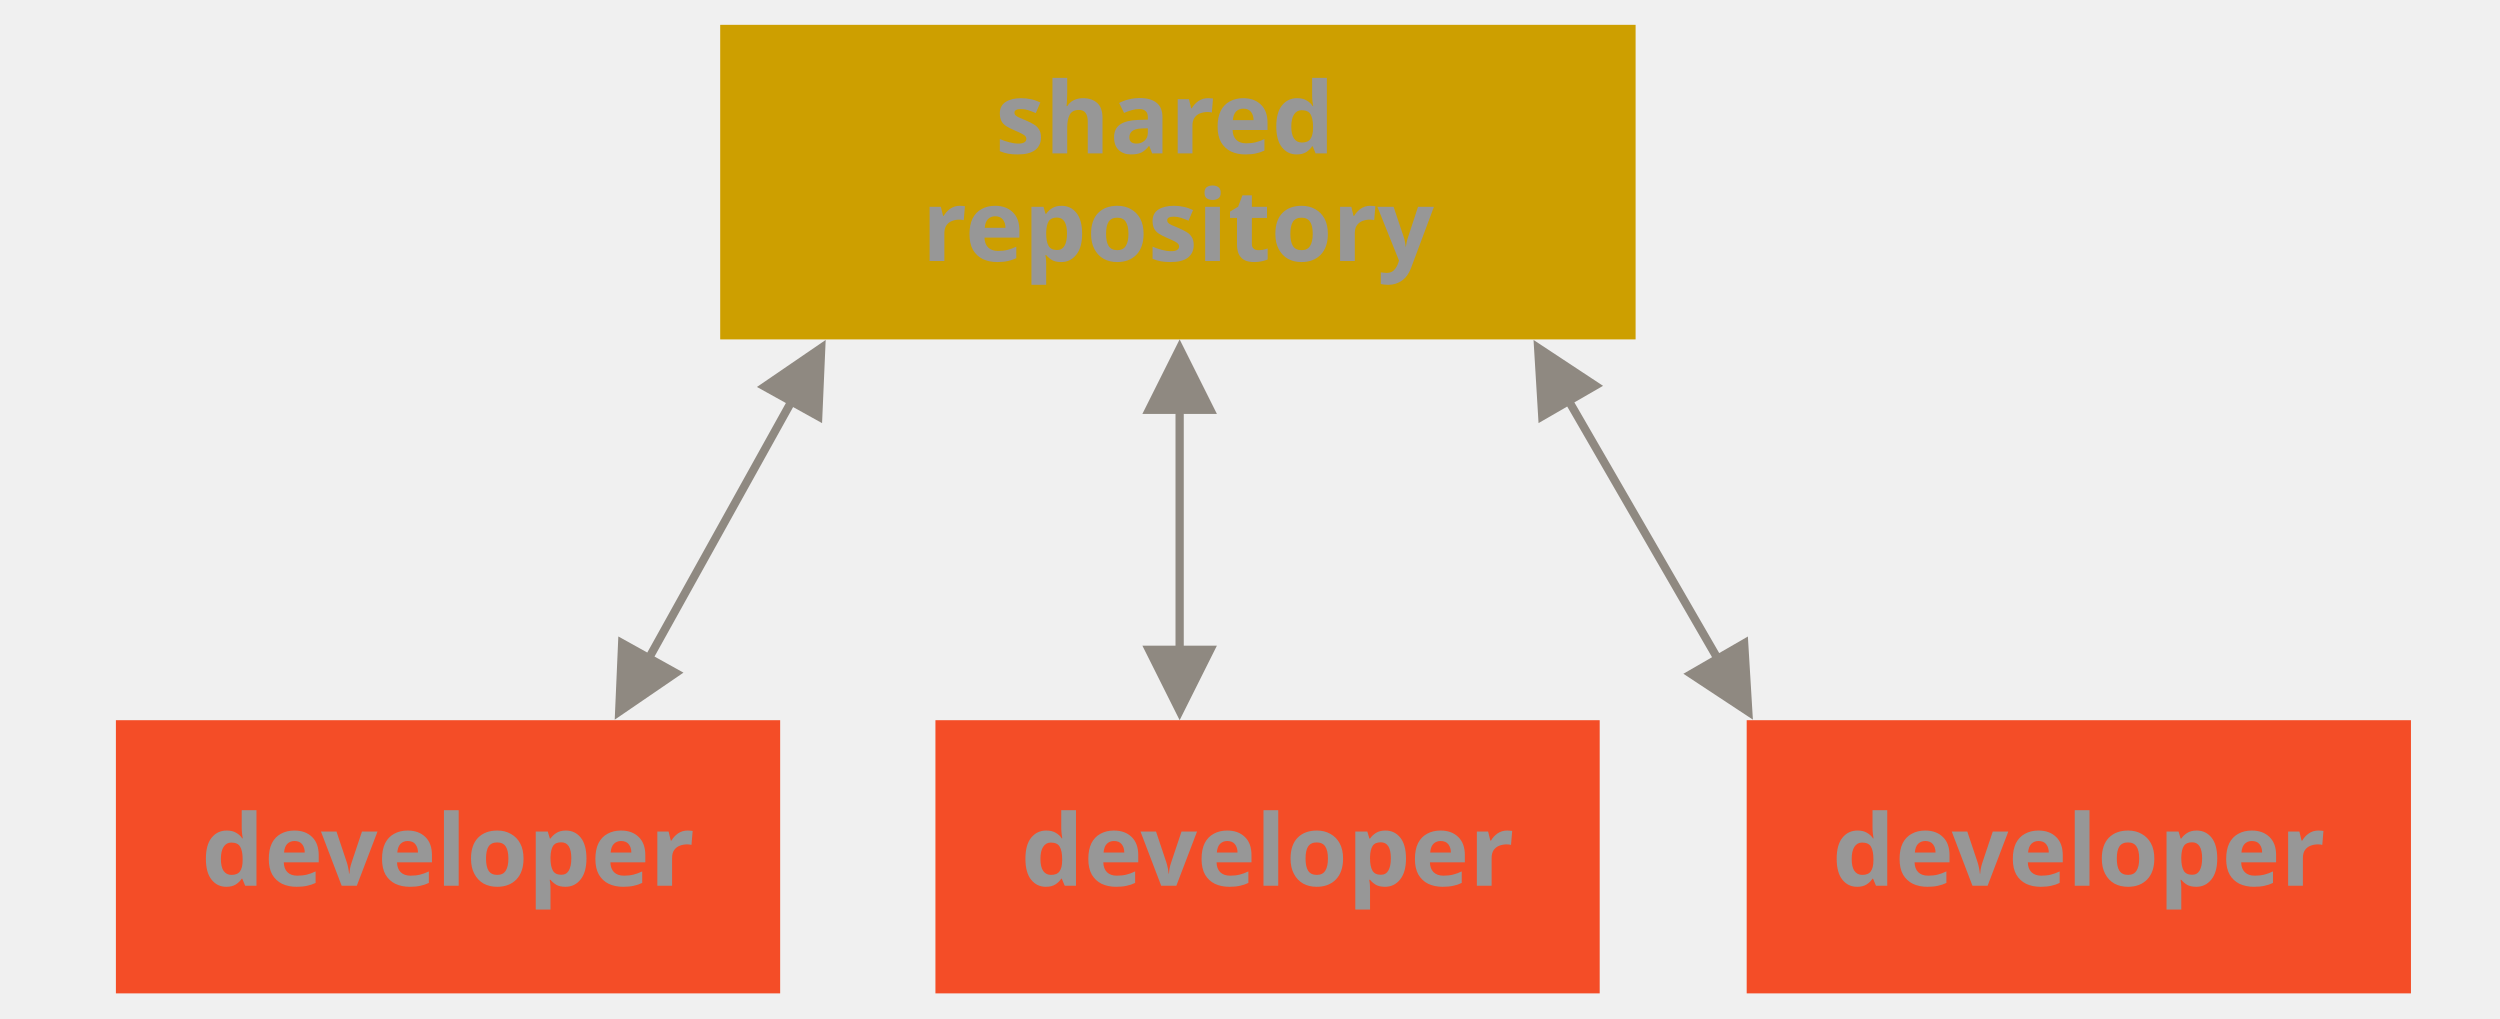
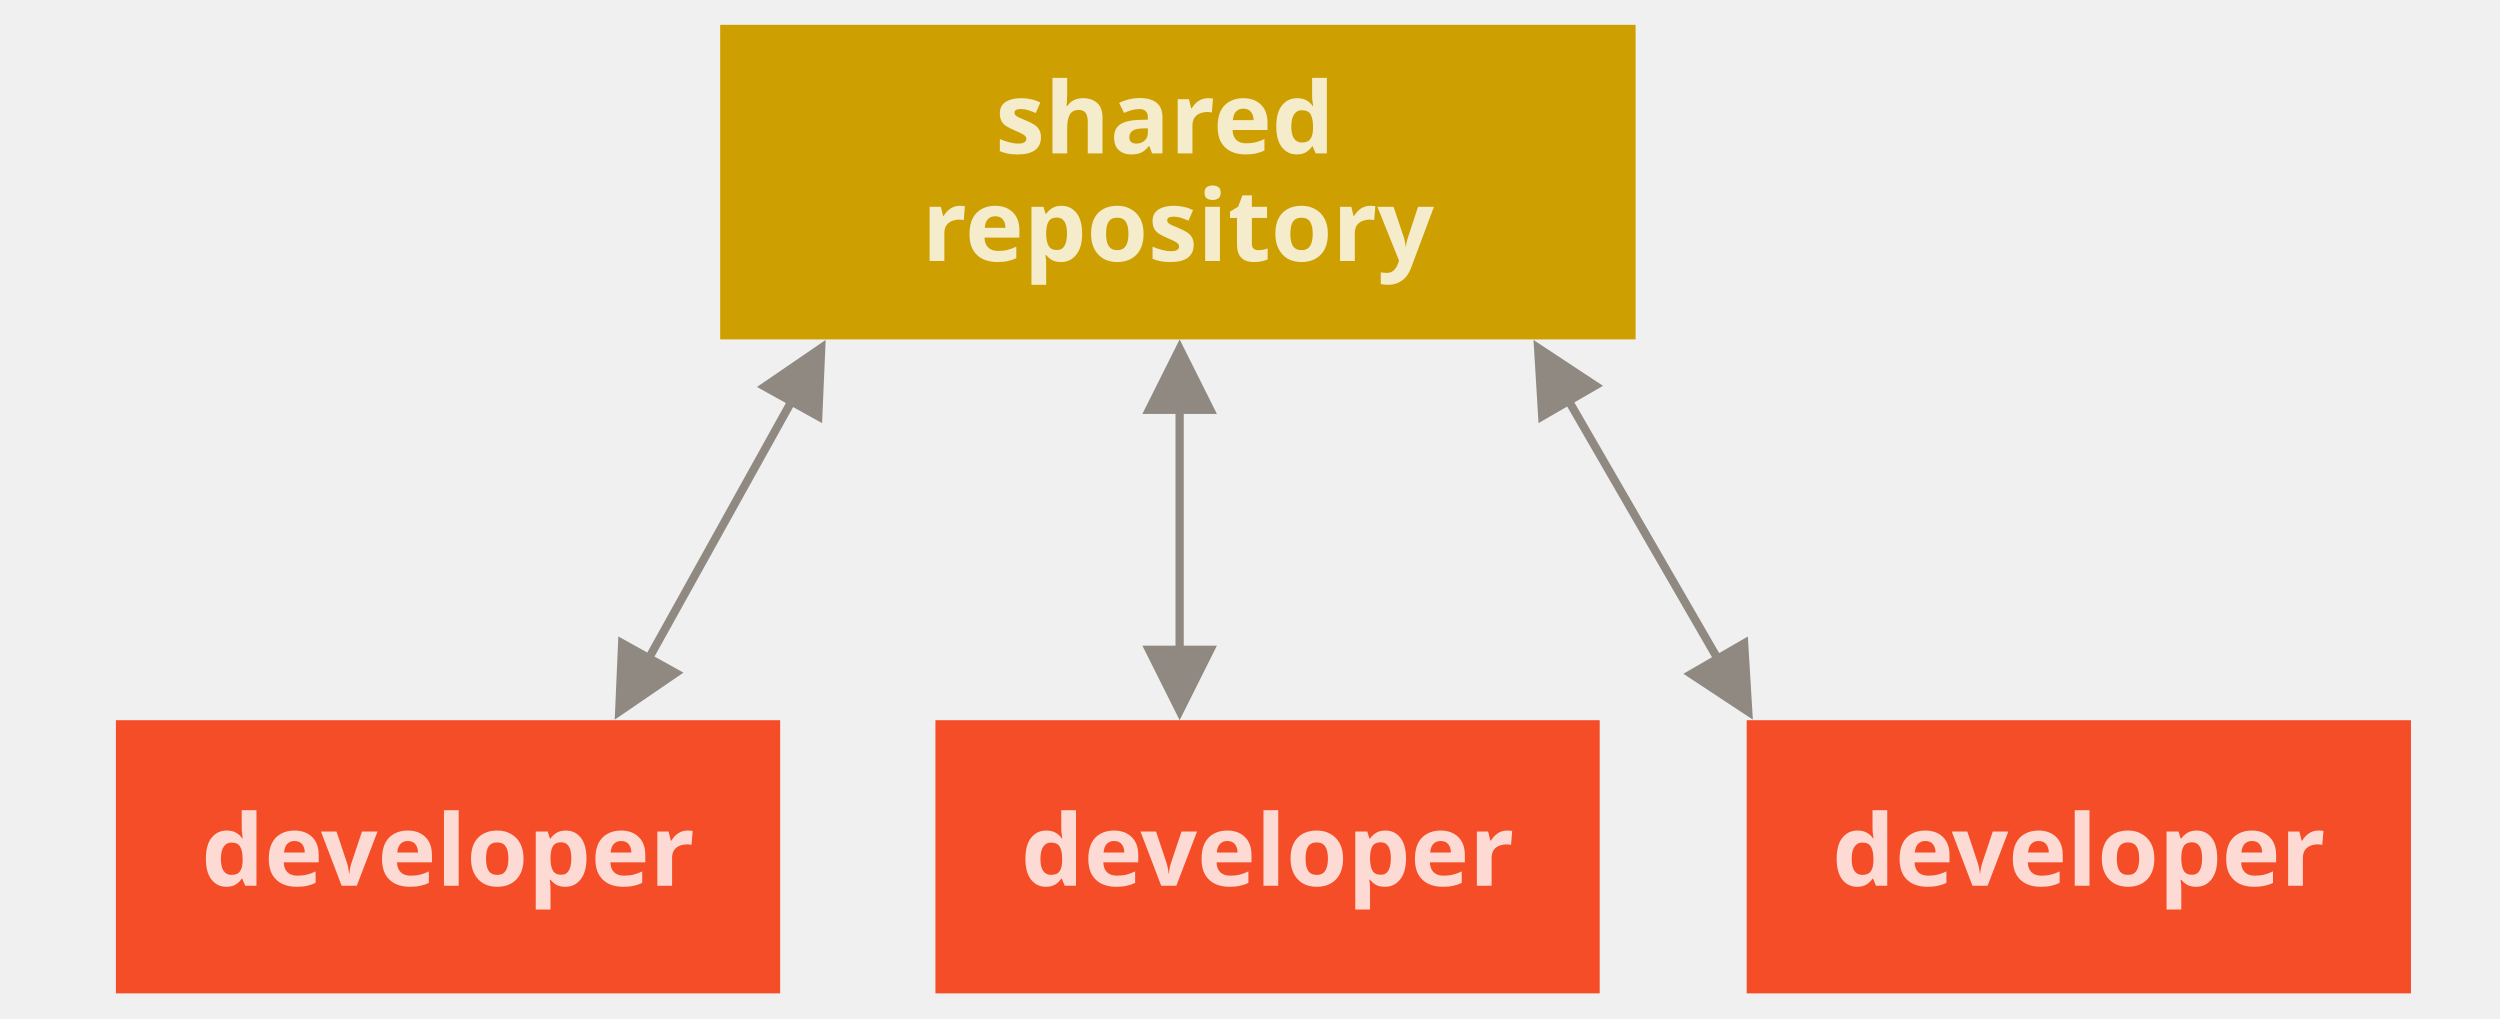
- <svg xmlns="http://www.w3.org/2000/svg" width="302px" height="123px" viewBox="0 0 302 123" version="1.1">
-   <g id="05---Workflows" stroke="none" stroke-width="1" fill="none" fill-rule="evenodd">
-     <g id="Group">
-       <g id="goldref-(2-line)" transform="translate(87, 3)">
-         <rect id="Rectangle-4" fill="#CD9F00" fill-rule="evenodd" x="0" y="0" width="110.58" height="38" />
-         <text stroke="none" font-family="Source Code Pro" font-size="12px" font-weight="900" fill="#979797" fill-opacity="1" text-anchor="middle" id="master-3">
-           <tspan x="55.29" y="15.531">shared</tspan>
-           <tspan x="55.29" y="28.531">repository</tspan>
-         </text>
-       </g>
-       <g id="ref" transform="translate(113, 87)">
-         <rect id="Rectangle-2" fill="#F44D27" fill-rule="evenodd" x="0" y="0" width="80.243" height="33" />
-         <text stroke="none" font-family="Source Code Pro" font-size="12px" font-weight="900" fill="#979797" fill-opacity="1" text-anchor="middle" id="master">
-           <tspan x="40.121" y="20">developer</tspan>
-         </text>
-       </g>
-       <g id="ref" transform="translate(14, 87)">
-         <rect id="Rectangle-2" fill="#F44D27" fill-rule="evenodd" x="0" y="0" width="80.243" height="33" />
-         <text stroke="none" font-family="Source Code Pro" font-size="12px" font-weight="900" fill="#979797" fill-opacity="1" text-anchor="middle" id="master">
-           <tspan x="40.121" y="20">developer</tspan>
-         </text>
-       </g>
-       <g id="ref" transform="translate(211, 87)">
-         <rect id="Rectangle-2" fill="#F44D27" fill-rule="evenodd" x="0" y="0" width="80.243" height="33" />
-         <text stroke="none" font-family="Source Code Pro" font-size="12px" font-weight="900" fill="#979797" fill-opacity="1" text-anchor="middle" id="master">
-           <tspan x="40.121" y="20">developer</tspan>
-         </text>
-       </g>
-       <path id="Line" d="M78.191,78.827 L94.935,48.688 L91.438,46.745 L99.743,41.063 L99.306,51.116 L95.809,49.173 L79.065,79.312 L82.562,81.255 L74.257,86.937 L74.694,76.884 L78.191,78.827 Z" fill="#8F8981" fill-rule="nonzero" />
-       <path id="Line-3" d="M142,78 L142,50 L138,50 L142.5,41 L147,50 L143,50 L143,78 L147,78 L142.5,87 L138,78 L142,78 Z" fill="#8F8981" fill-rule="nonzero" />
-       <path id="Line-2" d="M206.815,79.39 L189.319,49.11 L185.856,51.111 L185.25,41.067 L193.649,46.609 L190.185,48.61 L207.681,78.89 L211.144,76.889 L211.75,86.933 L203.351,81.391 L206.815,79.39 Z" fill="#8F8981" fill-rule="nonzero" />
-     </g>
-   </g>
+ <svg xmlns="http://www.w3.org/2000/svg" width="302px" height="123px" version="1.1" viewBox="0 0 302 123">
+   <rect transform="translate(87,3)" width="110.58" height="38" style="fill-rule:evenodd;fill:#cd9f00" />
+   <text transform="translate(87,3)" font-size="12px" font-weight="900" style="fill-opacity:.8;fill-rule:evenodd;fill:white;font-family:'Source Code Pro';font-size:12px;font-weight:900;text-anchor:middle">
+     <tspan x="55.29" y="15.531" style="fill-opacity:.8;fill:white">shared</tspan>
+     <tspan x="55.29" y="28.531" style="fill-opacity:.8;fill:white">repository</tspan>
+   </text>
+   <rect transform="translate(113,87)" width="80.243" height="33" style="fill-rule:evenodd;fill:#f44d27" />
+   <text id="master" transform="translate(113,87)" font-size="12px" font-weight="900" style="fill-opacity:.8;fill-rule:evenodd;fill:white;font-family:'Source Code Pro';font-size:12px;font-weight:900;text-anchor:middle">
+     <tspan x="40.121" y="20" style="fill-opacity:.8;fill:white">developer</tspan>
+   </text>
+   <rect transform="translate(14,87)" width="80.243" height="33" style="fill-rule:evenodd;fill:#f44d27" />
+   <text transform="translate(14,87)" font-size="12px" font-weight="900" style="fill-opacity:.8;fill-rule:evenodd;fill:white;font-family:'Source Code Pro';font-size:12px;font-weight:900;text-anchor:middle">
+     <tspan x="40.121" y="20" style="fill-opacity:.8;fill:white">developer</tspan>
+   </text>
+   <rect transform="translate(211,87)" width="80.243" height="33" style="fill-rule:evenodd;fill:#f44d27" />
+   <text transform="translate(211,87)" font-size="12px" font-weight="900" style="fill-opacity:.8;fill-rule:evenodd;fill:white;font-family:'Source Code Pro';font-size:12px;font-weight:900;text-anchor:middle">
+     <tspan x="40.121" y="20" style="fill-opacity:.8;fill:white">developer</tspan>
+   </text>
+   <path id="Line" d="m78.191 78.827 16.744-30.139-3.497-1.943 8.305-5.682-.437 10.053-3.497-1.943-16.744 30.139 3.497 1.943-8.305 5.682.437-10.053z" style="fill:#8f8981" />
+   <path d="m142 78v-28h-4l4.5-9 4.5 9h-4v28h4l-4.5 9-4.5-9z" style="fill:#8f8981" />
+   <path d="m206.81 79.39-17.495-30.28-3.463 2.001-.606-10.044 8.399 5.542-3.463 2.001 17.495 30.28 3.463-2.001.606 10.044-8.399-5.542z" style="fill:#8f8981" />
</svg>
